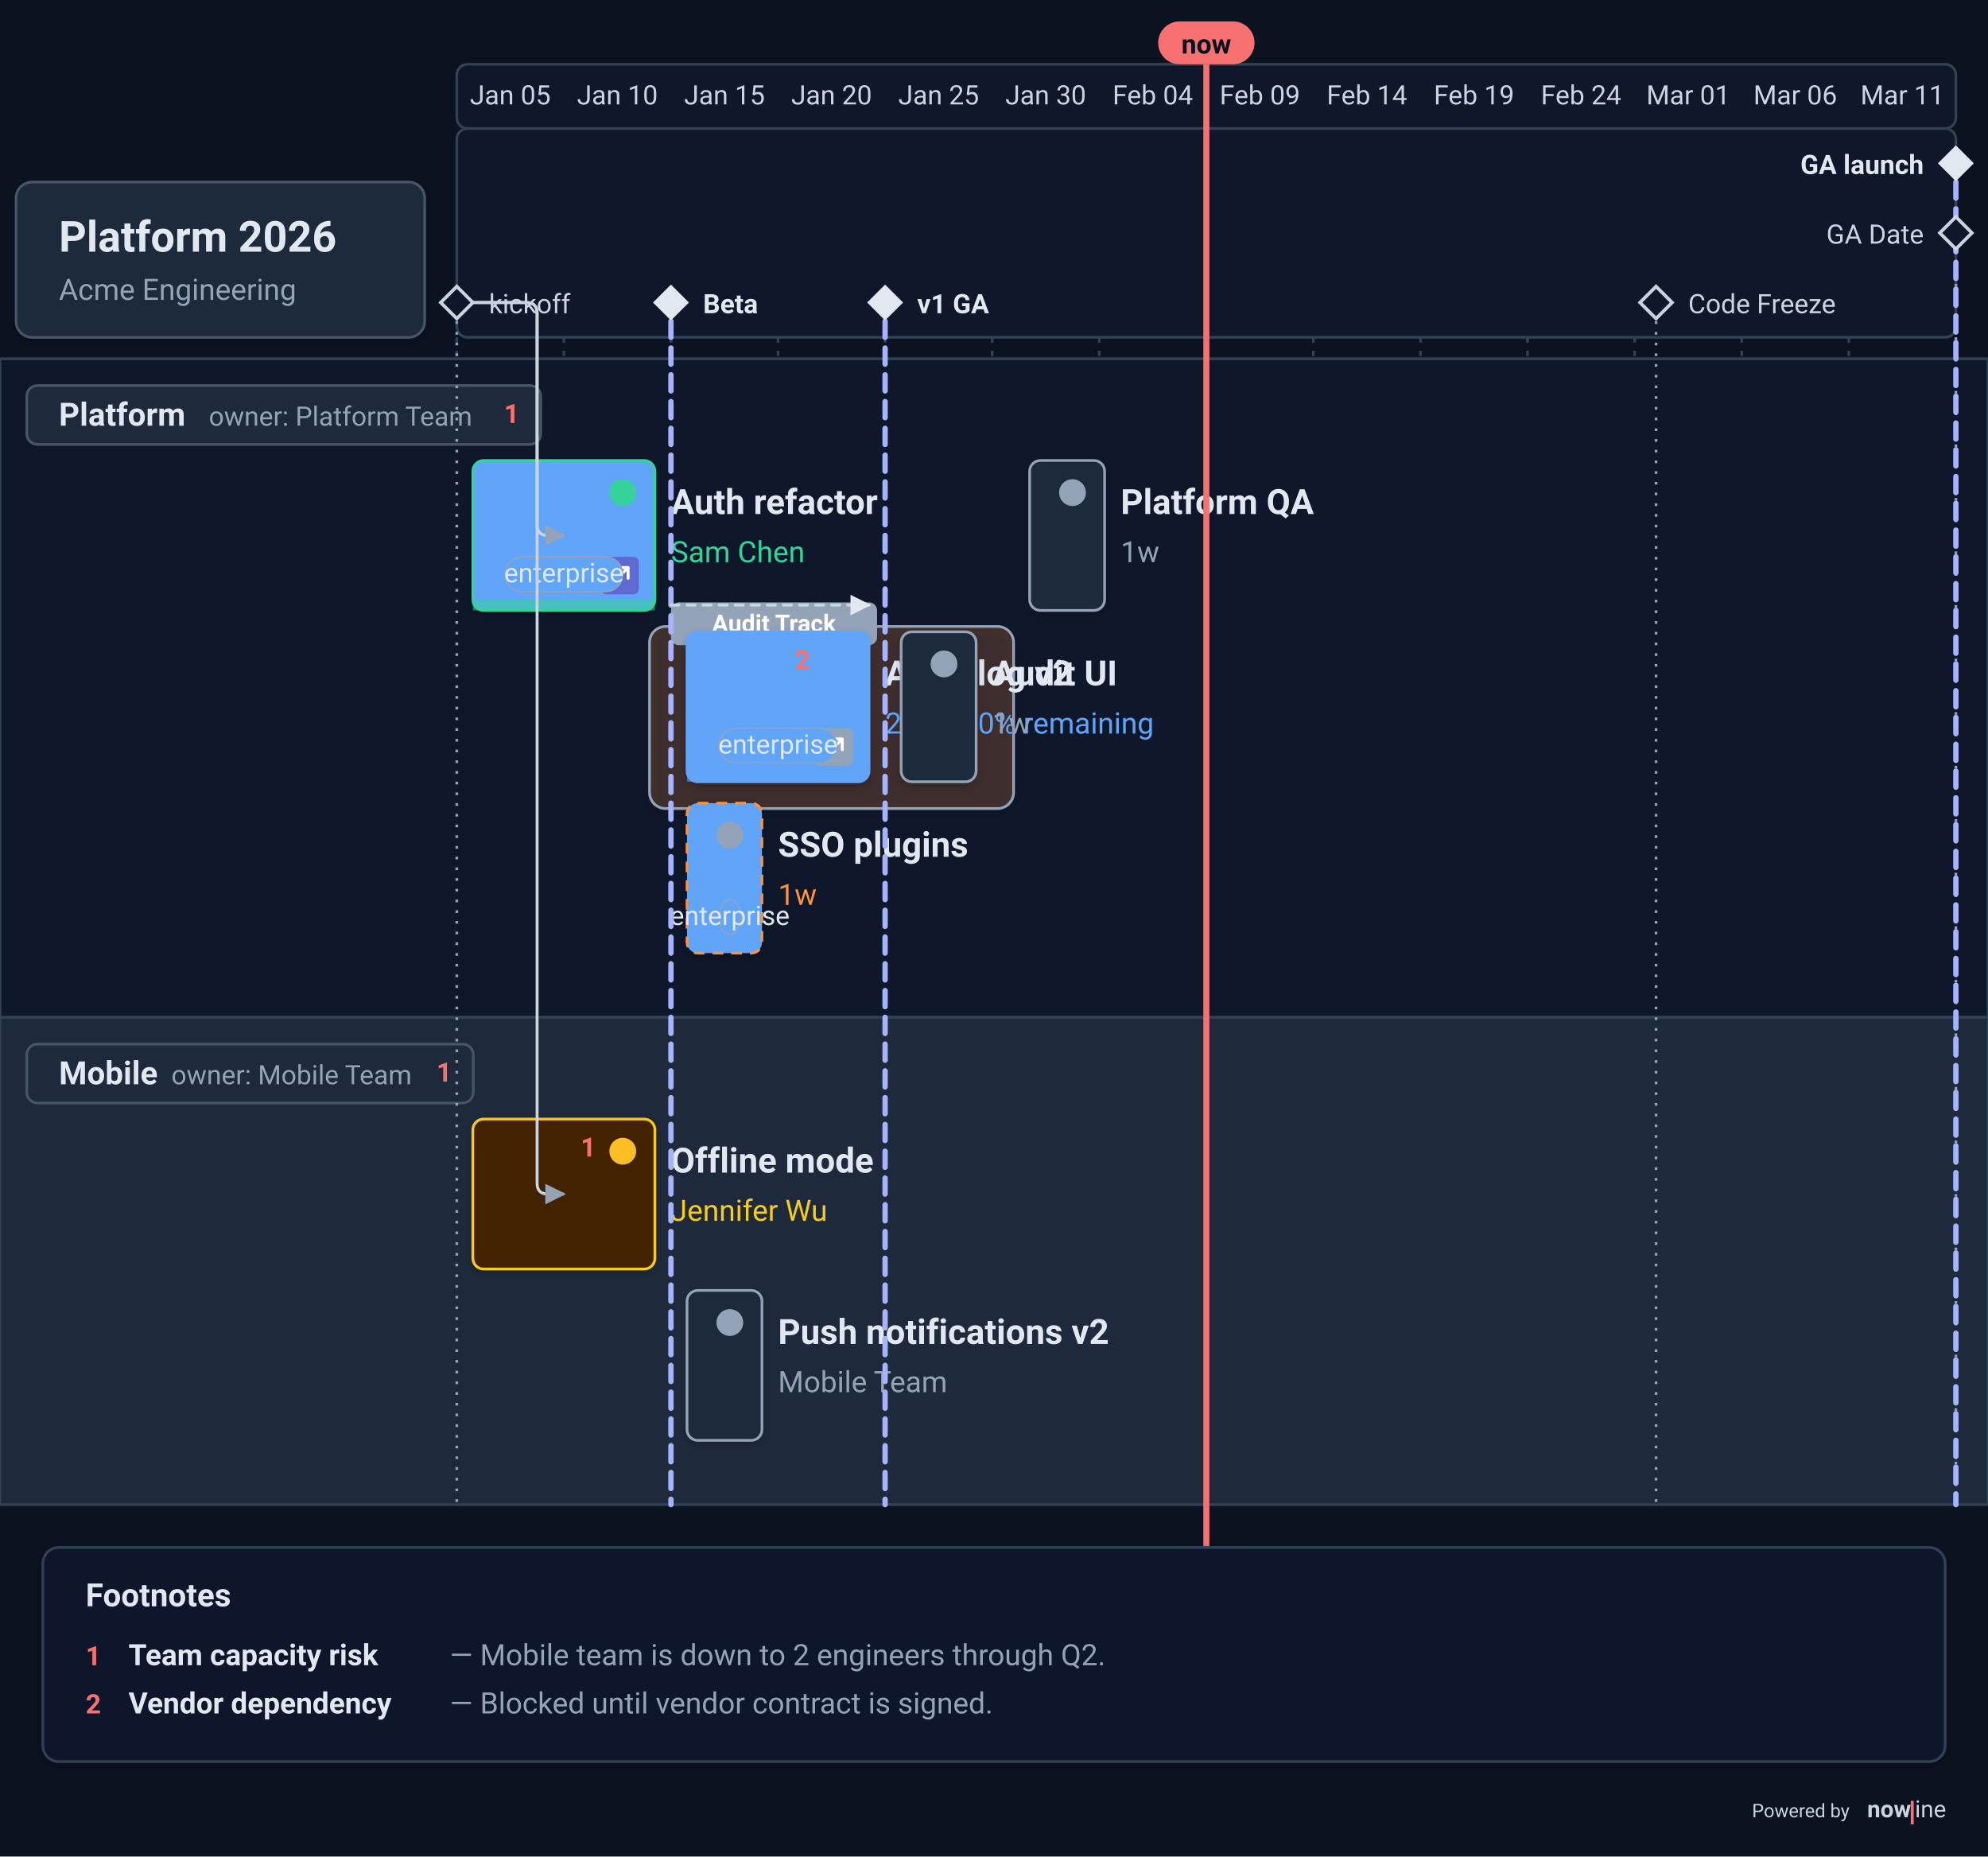
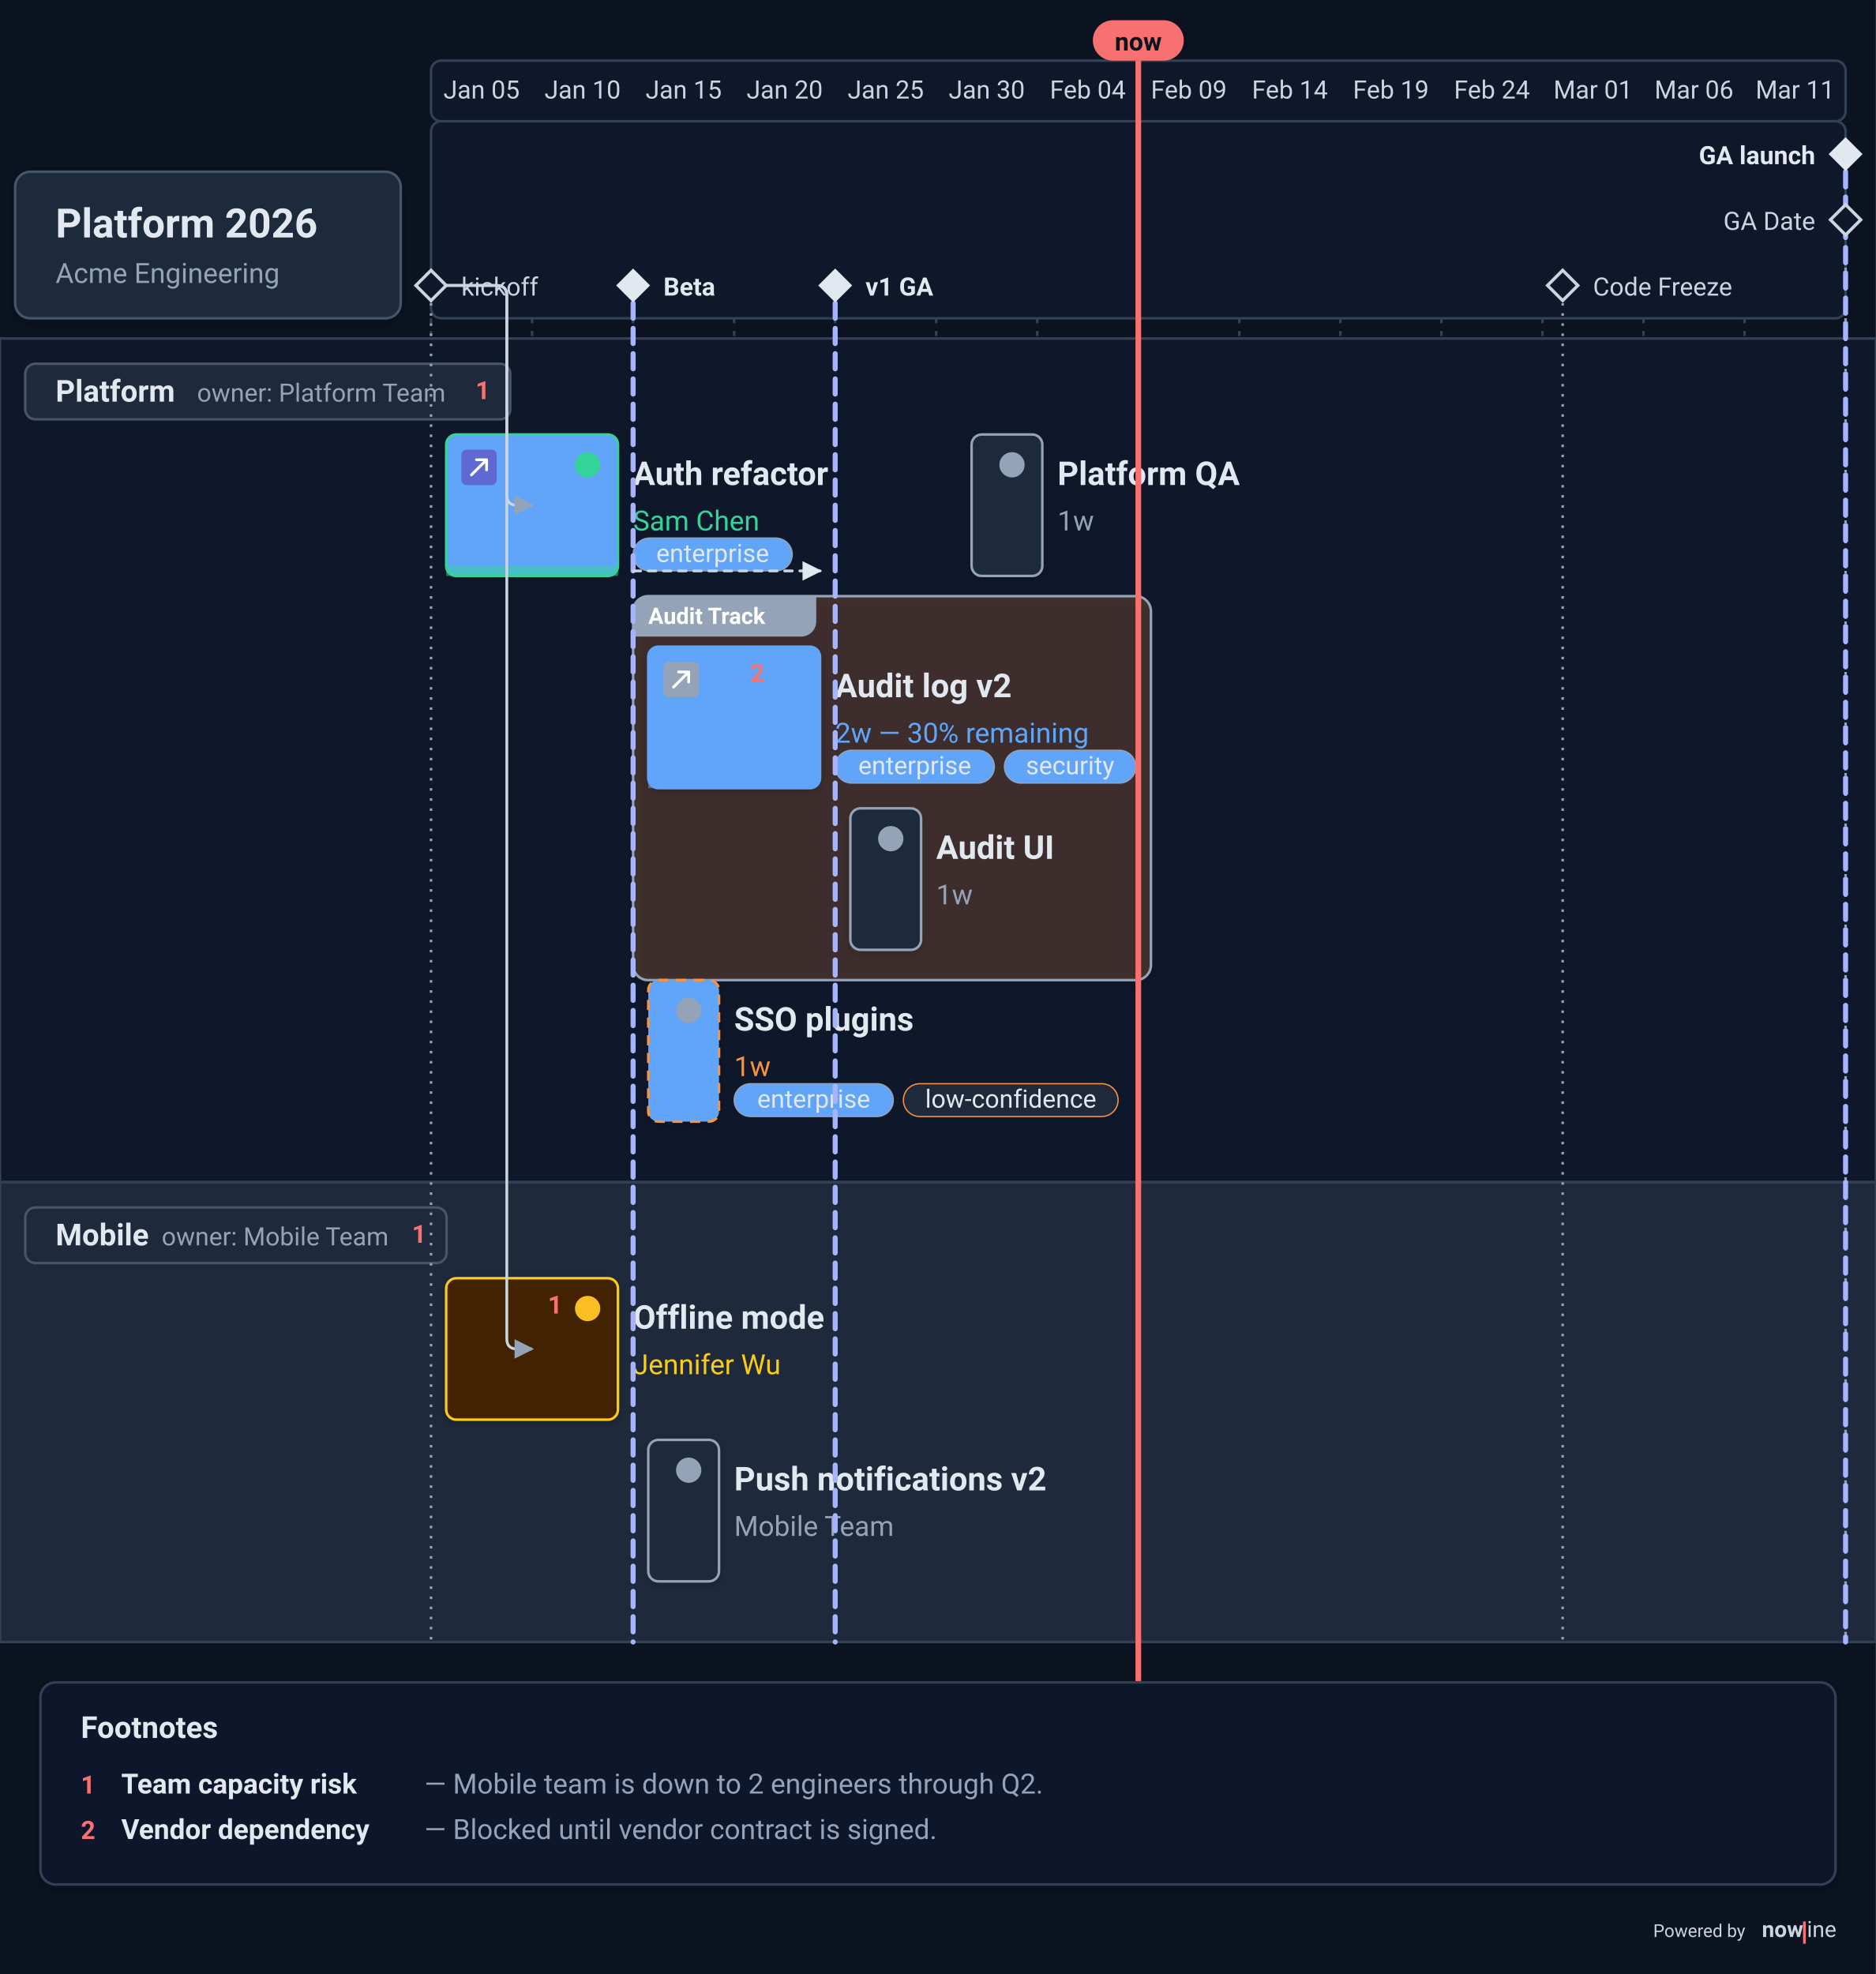
- <svg xmlns="http://www.w3.org/2000/svg" data-generator="nowline" data-theme="dark" height="693.44" viewBox="0 0 742.64 693.44" width="742.64">
+ <svg xmlns="http://www.w3.org/2000/svg" data-generator="nowline" data-theme="dark" height="781.44" viewBox="0 0 742.64 781.44" width="742.64">
  <defs>
    <filter height="200%" id="nl-0-root-shadow-subtle" width="200%" x="-50%" y="-50%">
      <feGaussianBlur in="SourceAlpha" stdDeviation="1.5" />
      <feOffset dx="0" dy="1" result="offsetblur" />
      <feComponentTransfer>
        <feFuncA type="linear" slope="0.2" />
      </feComponentTransfer>
      <feMerge>
        <feMergeNode />
        <feMergeNode in="SourceGraphic" />
      </feMerge>
    </filter>
    <filter height="200%" id="nl-0-root-shadow-fuzzy" width="200%" x="-50%" y="-50%">
      <feGaussianBlur in="SourceAlpha" stdDeviation="5" />
      <feOffset dx="0" dy="3" result="offsetblur" />
      <feComponentTransfer>
        <feFuncA type="linear" slope="0.3" />
      </feComponentTransfer>
      <feMerge>
        <feMergeNode />
        <feMergeNode in="SourceGraphic" />
      </feMerge>
    </filter>
    <filter height="200%" id="nl-0-root-shadow-hard" width="200%" x="-50%" y="-50%">
      <feGaussianBlur in="SourceAlpha" stdDeviation="0" />
      <feOffset dx="2" dy="2" result="offsetblur" />
      <feComponentTransfer>
        <feFuncA type="linear" slope="0.45" />
      </feComponentTransfer>
      <feMerge>
        <feMergeNode />
        <feMergeNode in="SourceGraphic" />
      </feMerge>
    </filter>
    <marker id="nl-arrow" viewBox="0 0 10 10" refX="9" refY="5" markerWidth="7" markerHeight="7" orient="auto">
      <path d="M 0 0 L 10 5 L 0 10 z" fill="#94a3b8" />
    </marker>
    <marker id="nl-arrow-light" viewBox="0 0 10 10" refX="9" refY="5" markerWidth="7" markerHeight="7" orient="auto">
      <path d="M 0 0 L 10 5 L 0 10 z" fill="#64748b" />
    </marker>
    <marker id="nl-arrow-dark" viewBox="0 0 10 10" refX="9" refY="5" markerWidth="7" markerHeight="7" orient="auto">
      <path d="M 0 0 L 10 5 L 0 10 z" fill="#e2e8f0" />
    </marker>
  </defs>
-   <rect fill="#0b1220" height="693.44" width="742.64" x="0" y="0" />
+   <rect fill="#0b1220" height="781.44" width="742.64" x="0" y="0" />
  <g data-layer="timeline">
    <rect fill="#0f172a" height="24" rx="4" ry="4" stroke="#334155" stroke-width="1" width="560" x="170.64" y="24" />
    <rect fill="#0f172a" height="78" rx="4" ry="4" stroke="#334155" stroke-width="1" width="560" x="170.64" y="48" />
    <text fill="#cbd5e1" font-family="system-ui, -apple-system, &quot;Segoe UI&quot;, Roboto, sans-serif" font-size="10" text-anchor="middle" x="190.64" y="39">Jan 05</text>
-     <line stroke="#334155" stroke-dasharray="2 3" stroke-width="1" x1="170.64" x2="170.64" y1="126" y2="562" />
+     <line stroke="#334155" stroke-dasharray="2 3" stroke-width="1" x1="170.64" x2="170.64" y1="126" y2="650" />
    <text fill="#cbd5e1" font-family="system-ui, -apple-system, &quot;Segoe UI&quot;, Roboto, sans-serif" font-size="10" text-anchor="middle" x="230.64" y="39">Jan 10</text>
-     <line stroke="#334155" stroke-dasharray="2 3" stroke-width="1" x1="210.64" x2="210.64" y1="126" y2="562" />
+     <line stroke="#334155" stroke-dasharray="2 3" stroke-width="1" x1="210.64" x2="210.64" y1="126" y2="650" />
    <text fill="#cbd5e1" font-family="system-ui, -apple-system, &quot;Segoe UI&quot;, Roboto, sans-serif" font-size="10" text-anchor="middle" x="270.64" y="39">Jan 15</text>
-     <line stroke="#334155" stroke-dasharray="2 3" stroke-width="1" x1="250.64" x2="250.64" y1="126" y2="562" />
+     <line stroke="#334155" stroke-dasharray="2 3" stroke-width="1" x1="250.64" x2="250.64" y1="126" y2="650" />
    <text fill="#cbd5e1" font-family="system-ui, -apple-system, &quot;Segoe UI&quot;, Roboto, sans-serif" font-size="10" text-anchor="middle" x="310.64" y="39">Jan 20</text>
-     <line stroke="#334155" stroke-dasharray="2 3" stroke-width="1" x1="290.64" x2="290.64" y1="126" y2="562" />
+     <line stroke="#334155" stroke-dasharray="2 3" stroke-width="1" x1="290.64" x2="290.64" y1="126" y2="650" />
    <text fill="#cbd5e1" font-family="system-ui, -apple-system, &quot;Segoe UI&quot;, Roboto, sans-serif" font-size="10" text-anchor="middle" x="350.64" y="39">Jan 25</text>
-     <line stroke="#334155" stroke-dasharray="2 3" stroke-width="1" x1="330.64" x2="330.64" y1="126" y2="562" />
+     <line stroke="#334155" stroke-dasharray="2 3" stroke-width="1" x1="330.64" x2="330.64" y1="126" y2="650" />
    <text fill="#cbd5e1" font-family="system-ui, -apple-system, &quot;Segoe UI&quot;, Roboto, sans-serif" font-size="10" text-anchor="middle" x="390.64" y="39">Jan 30</text>
-     <line stroke="#334155" stroke-dasharray="2 3" stroke-width="1" x1="370.64" x2="370.64" y1="126" y2="562" />
+     <line stroke="#334155" stroke-dasharray="2 3" stroke-width="1" x1="370.64" x2="370.64" y1="126" y2="650" />
    <text fill="#cbd5e1" font-family="system-ui, -apple-system, &quot;Segoe UI&quot;, Roboto, sans-serif" font-size="10" text-anchor="middle" x="430.64" y="39">Feb 04</text>
-     <line stroke="#334155" stroke-dasharray="2 3" stroke-width="1" x1="410.64" x2="410.64" y1="126" y2="562" />
+     <line stroke="#334155" stroke-dasharray="2 3" stroke-width="1" x1="410.64" x2="410.64" y1="126" y2="650" />
    <text fill="#cbd5e1" font-family="system-ui, -apple-system, &quot;Segoe UI&quot;, Roboto, sans-serif" font-size="10" text-anchor="middle" x="470.64" y="39">Feb 09</text>
-     <line stroke="#334155" stroke-dasharray="2 3" stroke-width="1" x1="450.64" x2="450.64" y1="126" y2="562" />
+     <line stroke="#334155" stroke-dasharray="2 3" stroke-width="1" x1="450.64" x2="450.64" y1="126" y2="650" />
    <text fill="#cbd5e1" font-family="system-ui, -apple-system, &quot;Segoe UI&quot;, Roboto, sans-serif" font-size="10" text-anchor="middle" x="510.64" y="39">Feb 14</text>
-     <line stroke="#334155" stroke-dasharray="2 3" stroke-width="1" x1="490.64" x2="490.64" y1="126" y2="562" />
+     <line stroke="#334155" stroke-dasharray="2 3" stroke-width="1" x1="490.64" x2="490.64" y1="126" y2="650" />
    <text fill="#cbd5e1" font-family="system-ui, -apple-system, &quot;Segoe UI&quot;, Roboto, sans-serif" font-size="10" text-anchor="middle" x="550.64" y="39">Feb 19</text>
-     <line stroke="#334155" stroke-dasharray="2 3" stroke-width="1" x1="530.64" x2="530.64" y1="126" y2="562" />
+     <line stroke="#334155" stroke-dasharray="2 3" stroke-width="1" x1="530.64" x2="530.64" y1="126" y2="650" />
    <text fill="#cbd5e1" font-family="system-ui, -apple-system, &quot;Segoe UI&quot;, Roboto, sans-serif" font-size="10" text-anchor="middle" x="590.64" y="39">Feb 24</text>
-     <line stroke="#334155" stroke-dasharray="2 3" stroke-width="1" x1="570.64" x2="570.64" y1="126" y2="562" />
+     <line stroke="#334155" stroke-dasharray="2 3" stroke-width="1" x1="570.64" x2="570.64" y1="126" y2="650" />
    <text fill="#cbd5e1" font-family="system-ui, -apple-system, &quot;Segoe UI&quot;, Roboto, sans-serif" font-size="10" text-anchor="middle" x="630.64" y="39">Mar 01</text>
-     <line stroke="#334155" stroke-dasharray="2 3" stroke-width="1" x1="610.64" x2="610.64" y1="126" y2="562" />
+     <line stroke="#334155" stroke-dasharray="2 3" stroke-width="1" x1="610.64" x2="610.64" y1="126" y2="650" />
    <text fill="#cbd5e1" font-family="system-ui, -apple-system, &quot;Segoe UI&quot;, Roboto, sans-serif" font-size="10" text-anchor="middle" x="670.64" y="39">Mar 06</text>
-     <line stroke="#334155" stroke-dasharray="2 3" stroke-width="1" x1="650.64" x2="650.64" y1="126" y2="562" />
+     <line stroke="#334155" stroke-dasharray="2 3" stroke-width="1" x1="650.64" x2="650.64" y1="126" y2="650" />
    <text fill="#cbd5e1" font-family="system-ui, -apple-system, &quot;Segoe UI&quot;, Roboto, sans-serif" font-size="10" text-anchor="middle" x="710.64" y="39">Mar 11</text>
-     <line stroke="#334155" stroke-dasharray="2 3" stroke-width="1" x1="690.64" x2="690.64" y1="126" y2="562" />
-     <line stroke="#334155" stroke-dasharray="2 3" stroke-width="1" x1="730.64" x2="730.64" y1="126" y2="562" />
+     <line stroke="#334155" stroke-dasharray="2 3" stroke-width="1" x1="690.64" x2="690.64" y1="126" y2="650" />
+     <line stroke="#334155" stroke-dasharray="2 3" stroke-width="1" x1="730.64" x2="730.64" y1="126" y2="650" />
  </g>
  <g data-id="platform" data-layer="swimlane">
-     <rect fill="#0f172a" height="246" stroke="#334155" stroke-width="1" width="742.64" x="0" y="134" />
+     <rect fill="#0f172a" height="334" stroke="#334155" stroke-width="1" width="742.64" x="0" y="134" />
    <rect fill="#1e293b" height="22" rx="4" ry="4" stroke="#475569" stroke-width="1" width="192" x="10" y="144" />
    <text fill="#e2e8f0" font-family="system-ui, -apple-system, &quot;Segoe UI&quot;, Roboto, sans-serif" font-size="12" font-weight="600" x="22" y="159">Platform</text>
    <text fill="#94a3b8" font-family="system-ui, -apple-system, &quot;Segoe UI&quot;, Roboto, sans-serif" font-size="10" x="78" y="159">owner: Platform Team</text>
    <text fill="#f87171" font-family="system-ui, -apple-system, &quot;Segoe UI&quot;, Roboto, sans-serif" font-size="10" font-weight="700" text-anchor="end" x="194" y="158">1</text>
    <g data-id="auth-refactor" data-layer="item">
      <rect fill="#60a5fa" filter="url(#nl-0-root-shadow-subtle)" height="56" rx="4" ry="4" stroke="#34d399" stroke-width="1" width="68" x="176.64" y="172" />
      <rect fill="#34d399" height="4" opacity="0.55" width="68" x="176.64" y="224" />
      <circle cx="232.64" cy="184" fill="#34d399" r="5" />
      <text fill="#e2e8f0" font-family="system-ui, -apple-system, &quot;Segoe UI&quot;, Roboto, sans-serif" font-size="13" font-weight="600" x="250.64" y="192">Auth refactor</text>
      <text fill="#34d399" font-family="system-ui, -apple-system, &quot;Segoe UI&quot;, Roboto, sans-serif" font-size="11" x="250.64" y="210">Sam Chen</text>
      <a href="https://linear.app/acme/issue/ENG-123" rel="noopener" target="_blank">
-         <rect fill="#5e6ad2" height="14" rx="2" ry="2" width="14" x="224.64" y="208" />
-         <path d="M228.64 218 L234.64 212 M230.64 212 H234.64 V216" fill="none" stroke="#ffffff" stroke-linecap="round" stroke-linejoin="round" stroke-width="1.1" />
+         <rect fill="#5e6ad2" height="14" rx="2" ry="2" width="14" x="182.64" y="178" />
+         <path d="M186.64 188 L192.64 182 M188.64 182 H192.64 V186" fill="none" stroke="#ffffff" stroke-linecap="round" stroke-linejoin="round" stroke-width="1.1" />
      </a>
-       <rect fill="#60a5fa" height="13" rx="6.5" ry="6.5" stroke="#94a3b8" stroke-width="0.5" width="44" x="188.64" y="208" />
-       <text fill="#e2e8f0" font-family="system-ui, -apple-system, &quot;Segoe UI&quot;, Roboto, sans-serif" font-size="10" font-style="normal" font-weight="400" text-anchor="middle" x="210.64" y="217.5">enterprise</text>
+       <rect fill="#60a5fa" height="13" rx="6.5" ry="6.5" stroke="#94a3b8" stroke-width="0.5" width="63" x="250.64" y="213" />
+       <text fill="#e2e8f0" font-family="system-ui, -apple-system, &quot;Segoe UI&quot;, Roboto, sans-serif" font-size="10" font-style="normal" font-weight="400" text-anchor="middle" x="282.14" y="222.5">enterprise</text>
    </g>
    <g data-layer="parallel">
      <g data-id="audit-track" data-layer="group">
-         <rect fill="#fb923c" fill-opacity="0.18" filter="url(#nl-0-root-shadow-subtle)" height="68" rx="6" ry="6" stroke="#94a3b8" stroke-width="1" width="136" x="242.64" y="234" />
-         <rect fill="#94a3b8" height="16" rx="3" ry="3" width="77" x="250.64" y="225" />
-         <text fill="#ffffff" font-family="system-ui, -apple-system, &quot;Segoe UI&quot;, Roboto, sans-serif" font-size="9" font-weight="600" text-anchor="middle" x="289.14" y="236">Audit Track</text>
+         <rect fill="#fb923c" fill-opacity="0.18" filter="url(#nl-0-root-shadow-subtle)" height="152" rx="6" ry="6" stroke="#94a3b8" stroke-width="1" width="205" x="250.64" y="236" />
+         <path d="M256.64 236H323.14V246A6 6 0 0 1 317.14 252H250.64V242A6 6 0 0 1 256.64 236Z" fill="#94a3b8" />
+         <text fill="#ffffff" font-family="system-ui, -apple-system, &quot;Segoe UI&quot;, Roboto, sans-serif" font-size="9" font-weight="600" x="256.64" y="247">Audit Track</text>
        <g data-id="audit-log" data-layer="item">
-           <rect fill="#60a5fa" filter="url(#nl-0-root-shadow-subtle)" height="56" rx="4" ry="4" stroke="#60a5fa" stroke-width="1" width="68" x="256.64" y="236" />
-           <rect fill="#60a5fa" height="4" opacity="0.55" width="47.6" x="256.64" y="288" />
-           <circle cx="312.64" cy="248" fill="#60a5fa" r="5" />
-           <text fill="#e2e8f0" font-family="system-ui, -apple-system, &quot;Segoe UI&quot;, Roboto, sans-serif" font-size="13" font-weight="600" x="330.64" y="256">Audit log v2</text>
-           <text fill="#60a5fa" font-family="system-ui, -apple-system, &quot;Segoe UI&quot;, Roboto, sans-serif" font-size="11" x="330.64" y="274">2w — 30% remaining</text>
-           <text fill="#f87171" font-family="system-ui, -apple-system, &quot;Segoe UI&quot;, Roboto, sans-serif" font-size="10" font-weight="700" text-anchor="end" x="302.64" y="250">2</text>
+           <rect fill="#60a5fa" filter="url(#nl-0-root-shadow-subtle)" height="56" rx="4" ry="4" stroke="#60a5fa" stroke-width="1" width="68" x="256.64" y="256" />
+           <rect fill="#60a5fa" height="4" opacity="0.55" width="47.6" x="256.64" y="308" />
+           <circle cx="312.64" cy="268" fill="#60a5fa" r="5" />
+           <text fill="#e2e8f0" font-family="system-ui, -apple-system, &quot;Segoe UI&quot;, Roboto, sans-serif" font-size="13" font-weight="600" x="330.64" y="276">Audit log v2</text>
+           <text fill="#60a5fa" font-family="system-ui, -apple-system, &quot;Segoe UI&quot;, Roboto, sans-serif" font-size="11" x="330.64" y="294">2w — 30% remaining</text>
+           <text fill="#f87171" font-family="system-ui, -apple-system, &quot;Segoe UI&quot;, Roboto, sans-serif" font-size="10" font-weight="700" text-anchor="end" x="302.64" y="270">2</text>
          <a href="https://wiki.acme.com/audit" rel="noopener" target="_blank">
-             <rect fill="#94a3b8" height="14" rx="2" ry="2" width="14" x="304.64" y="272" />
-             <path d="M308.64 282 L314.64 276 M310.64 276 H314.64 V280" fill="none" stroke="#ffffff" stroke-linecap="round" stroke-linejoin="round" stroke-width="1.1" />
+             <rect fill="#94a3b8" height="14" rx="2" ry="2" width="14" x="262.64" y="262" />
+             <path d="M266.64 272 L272.64 266 M268.64 266 H272.64 V270" fill="none" stroke="#ffffff" stroke-linecap="round" stroke-linejoin="round" stroke-width="1.1" />
          </a>
-           <rect fill="#60a5fa" height="13" rx="6.5" ry="6.5" stroke="#94a3b8" stroke-width="0.5" width="44" x="268.64" y="272" />
-           <text fill="#e2e8f0" font-family="system-ui, -apple-system, &quot;Segoe UI&quot;, Roboto, sans-serif" font-size="10" font-style="normal" font-weight="400" text-anchor="middle" x="290.64" y="281.5">enterprise</text>
+           <rect fill="#60a5fa" height="13" rx="6.5" ry="6.5" stroke="#94a3b8" stroke-width="0.5" width="63" x="330.64" y="297" />
+           <text fill="#e2e8f0" font-family="system-ui, -apple-system, &quot;Segoe UI&quot;, Roboto, sans-serif" font-size="10" font-style="normal" font-weight="400" text-anchor="middle" x="362.14" y="306.5">enterprise</text>
+           <rect fill="#60a5fa" height="13" rx="6.5" ry="6.5" stroke="#94a3b8" stroke-width="0.5" width="52" x="397.64" y="297" />
+           <text fill="#e2e8f0" font-family="system-ui, -apple-system, &quot;Segoe UI&quot;, Roboto, sans-serif" font-size="10" font-style="normal" font-weight="400" text-anchor="middle" x="423.64" y="306.5">security</text>
        </g>
        <g data-id="audit-ui" data-layer="item">
-           <rect fill="#1e293b" filter="url(#nl-0-root-shadow-subtle)" height="56" rx="4" ry="4" stroke="#94a3b8" stroke-width="1" width="28" x="336.64" y="236" />
-           <circle cx="352.64" cy="248" fill="#94a3b8" r="5" />
-           <text fill="#e2e8f0" font-family="system-ui, -apple-system, &quot;Segoe UI&quot;, Roboto, sans-serif" font-size="13" font-weight="600" x="370.64" y="256">Audit UI</text>
-           <text fill="#94a3b8" font-family="system-ui, -apple-system, &quot;Segoe UI&quot;, Roboto, sans-serif" font-size="11" x="370.64" y="274">1w</text>
+           <rect fill="#1e293b" filter="url(#nl-0-root-shadow-subtle)" height="56" rx="4" ry="4" stroke="#94a3b8" stroke-width="1" width="28" x="336.64" y="320" />
+           <circle cx="352.64" cy="332" fill="#94a3b8" r="5" />
+           <text fill="#e2e8f0" font-family="system-ui, -apple-system, &quot;Segoe UI&quot;, Roboto, sans-serif" font-size="13" font-weight="600" x="370.64" y="340">Audit UI</text>
+           <text fill="#94a3b8" font-family="system-ui, -apple-system, &quot;Segoe UI&quot;, Roboto, sans-serif" font-size="11" x="370.64" y="358">1w</text>
        </g>
      </g>
      <g data-id="sso" data-layer="item">
-         <rect fill="#60a5fa" filter="url(#nl-0-root-shadow-subtle)" height="56" rx="4" ry="4" stroke="#fb923c" stroke-dasharray="4 3" stroke-width="1" width="28" x="256.64" y="300" />
-         <circle cx="272.64" cy="312" fill="#94a3b8" r="5" />
-         <text fill="#e2e8f0" font-family="system-ui, -apple-system, &quot;Segoe UI&quot;, Roboto, sans-serif" font-size="13" font-weight="600" x="290.64" y="320">SSO plugins</text>
-         <text fill="#fb923c" font-family="system-ui, -apple-system, &quot;Segoe UI&quot;, Roboto, sans-serif" font-size="11" x="290.64" y="338">1w</text>
-         <rect fill="#60a5fa" height="13" rx="6.5" ry="6.5" stroke="#94a3b8" stroke-width="0.5" width="8" x="268.64" y="336" />
-         <text fill="#e2e8f0" font-family="system-ui, -apple-system, &quot;Segoe UI&quot;, Roboto, sans-serif" font-size="10" font-style="normal" font-weight="400" text-anchor="middle" x="272.64" y="345.5">enterprise</text>
+         <rect fill="#60a5fa" filter="url(#nl-0-root-shadow-subtle)" height="56" rx="4" ry="4" stroke="#fb923c" stroke-dasharray="4 3" stroke-width="1" width="28" x="256.64" y="388" />
+         <circle cx="272.64" cy="400" fill="#94a3b8" r="5" />
+         <text fill="#e2e8f0" font-family="system-ui, -apple-system, &quot;Segoe UI&quot;, Roboto, sans-serif" font-size="13" font-weight="600" x="290.64" y="408">SSO plugins</text>
+         <text fill="#fb923c" font-family="system-ui, -apple-system, &quot;Segoe UI&quot;, Roboto, sans-serif" font-size="11" x="290.64" y="426">1w</text>
+         <rect fill="#60a5fa" height="13" rx="6.5" ry="6.5" stroke="#94a3b8" stroke-width="0.5" width="63" x="290.64" y="429" />
+         <text fill="#e2e8f0" font-family="system-ui, -apple-system, &quot;Segoe UI&quot;, Roboto, sans-serif" font-size="10" font-style="normal" font-weight="400" text-anchor="middle" x="322.14" y="438.5">enterprise</text>
+         <rect fill="#1e293b" height="13" rx="6.5" ry="6.5" stroke="#fb923c" stroke-width="0.5" width="85" x="357.64" y="429" />
+         <text fill="#e2e8f0" font-family="system-ui, -apple-system, &quot;Segoe UI&quot;, Roboto, sans-serif" font-size="10" font-style="normal" font-weight="400" text-anchor="middle" x="400.14" y="438.5">low-confidence</text>
      </g>
    </g>
    <g data-id="platform-qa" data-layer="item">
      <rect fill="#1e293b" filter="url(#nl-0-root-shadow-subtle)" height="56" rx="4" ry="4" stroke="#94a3b8" stroke-width="1" width="28" x="384.64" y="172" />
      <circle cx="400.64" cy="184" fill="#94a3b8" r="5" />
      <text fill="#e2e8f0" font-family="system-ui, -apple-system, &quot;Segoe UI&quot;, Roboto, sans-serif" font-size="13" font-weight="600" x="418.64" y="192">Platform QA</text>
      <text fill="#94a3b8" font-family="system-ui, -apple-system, &quot;Segoe UI&quot;, Roboto, sans-serif" font-size="11" x="418.64" y="210">1w</text>
    </g>
  </g>
  <g data-id="mobile" data-layer="swimlane">
-     <rect fill="#1e293b" height="182" stroke="#334155" stroke-width="1" width="742.64" x="0" y="380" />
-     <rect fill="#1e293b" height="22" rx="4" ry="4" stroke="#475569" stroke-width="1" width="166.8" x="10" y="390" />
-     <text fill="#e2e8f0" font-family="system-ui, -apple-system, &quot;Segoe UI&quot;, Roboto, sans-serif" font-size="12" font-weight="600" x="22" y="405">Mobile</text>
-     <text fill="#94a3b8" font-family="system-ui, -apple-system, &quot;Segoe UI&quot;, Roboto, sans-serif" font-size="10" x="64" y="405">owner: Mobile Team</text>
-     <text fill="#f87171" font-family="system-ui, -apple-system, &quot;Segoe UI&quot;, Roboto, sans-serif" font-size="10" font-weight="700" text-anchor="end" x="168.8" y="404">1</text>
+     <rect fill="#1e293b" height="182" stroke="#334155" stroke-width="1" width="742.64" x="0" y="468" />
+     <rect fill="#1e293b" height="22" rx="4" ry="4" stroke="#475569" stroke-width="1" width="166.8" x="10" y="478" />
+     <text fill="#e2e8f0" font-family="system-ui, -apple-system, &quot;Segoe UI&quot;, Roboto, sans-serif" font-size="12" font-weight="600" x="22" y="493">Mobile</text>
+     <text fill="#94a3b8" font-family="system-ui, -apple-system, &quot;Segoe UI&quot;, Roboto, sans-serif" font-size="10" x="64" y="493">owner: Mobile Team</text>
+     <text fill="#f87171" font-family="system-ui, -apple-system, &quot;Segoe UI&quot;, Roboto, sans-serif" font-size="10" font-weight="700" text-anchor="end" x="168.8" y="492">1</text>
    <g data-id="offline" data-layer="item">
-       <rect fill="#422006" filter="url(#nl-0-root-shadow-subtle)" height="56" rx="4" ry="4" stroke="#facc15" stroke-width="1" width="68" x="176.64" y="418" />
-       <circle cx="232.64" cy="430" fill="#fbbf24" r="5" />
-       <text fill="#e2e8f0" font-family="system-ui, -apple-system, &quot;Segoe UI&quot;, Roboto, sans-serif" font-size="13" font-weight="600" x="250.64" y="438">Offline mode</text>
-       <text fill="#facc15" font-family="system-ui, -apple-system, &quot;Segoe UI&quot;, Roboto, sans-serif" font-size="11" x="250.64" y="456">Jennifer Wu</text>
-       <text fill="#f87171" font-family="system-ui, -apple-system, &quot;Segoe UI&quot;, Roboto, sans-serif" font-size="10" font-weight="700" text-anchor="end" x="222.64" y="432">1</text>
+       <rect fill="#422006" filter="url(#nl-0-root-shadow-subtle)" height="56" rx="4" ry="4" stroke="#facc15" stroke-width="1" width="68" x="176.64" y="506" />
+       <circle cx="232.64" cy="518" fill="#fbbf24" r="5" />
+       <text fill="#e2e8f0" font-family="system-ui, -apple-system, &quot;Segoe UI&quot;, Roboto, sans-serif" font-size="13" font-weight="600" x="250.64" y="526">Offline mode</text>
+       <text fill="#facc15" font-family="system-ui, -apple-system, &quot;Segoe UI&quot;, Roboto, sans-serif" font-size="11" x="250.64" y="544">Jennifer Wu</text>
+       <text fill="#f87171" font-family="system-ui, -apple-system, &quot;Segoe UI&quot;, Roboto, sans-serif" font-size="10" font-weight="700" text-anchor="end" x="222.64" y="520">1</text>
    </g>
    <g data-id="push-v2" data-layer="item">
-       <rect fill="#1e293b" filter="url(#nl-0-root-shadow-subtle)" height="56" rx="4" ry="4" stroke="#94a3b8" stroke-width="1" width="28" x="256.64" y="482" />
-       <circle cx="272.64" cy="494" fill="#94a3b8" r="5" />
-       <text fill="#e2e8f0" font-family="system-ui, -apple-system, &quot;Segoe UI&quot;, Roboto, sans-serif" font-size="13" font-weight="600" x="290.64" y="502">Push notifications v2</text>
-       <text fill="#94a3b8" font-family="system-ui, -apple-system, &quot;Segoe UI&quot;, Roboto, sans-serif" font-size="11" x="290.64" y="520">Mobile Team</text>
+       <rect fill="#1e293b" filter="url(#nl-0-root-shadow-subtle)" height="56" rx="4" ry="4" stroke="#94a3b8" stroke-width="1" width="28" x="256.64" y="570" />
+       <circle cx="272.64" cy="582" fill="#94a3b8" r="5" />
+       <text fill="#e2e8f0" font-family="system-ui, -apple-system, &quot;Segoe UI&quot;, Roboto, sans-serif" font-size="13" font-weight="600" x="290.64" y="590">Push notifications v2</text>
+       <text fill="#94a3b8" font-family="system-ui, -apple-system, &quot;Segoe UI&quot;, Roboto, sans-serif" font-size="11" x="290.64" y="608">Mobile Team</text>
    </g>
  </g>
  <path d="M170.64 113 L196.64 113 Q200.64 113 200.64 117 L200.64 196 Q200.64 200 204.64 200 L210.64 200" fill="none" marker-end="url(#nl-arrow)" stroke="#cbd5e1" stroke-linejoin="round" stroke-width="1.1" />
-   <path d="M170.64 113 L196.64 113 Q200.64 113 200.64 117 L200.64 442 Q200.64 446 204.64 446 L210.64 446" fill="none" marker-end="url(#nl-arrow)" stroke="#cbd5e1" stroke-linejoin="round" stroke-width="1.1" />
-   <line stroke="#94a3b8" stroke-dasharray="1 3" stroke-width="1" x1="170.64" x2="170.64" y1="120" y2="562" />
-   <line stroke="#94a3b8" stroke-dasharray="1 3" stroke-width="1" x1="618.64" x2="618.64" y1="120" y2="562" />
-   <line stroke="#94a3b8" stroke-dasharray="1 3" stroke-width="1" x1="730.64" x2="730.64" y1="94" y2="562" />
-   <line stroke="#a5b4fc" stroke-dasharray="6 4" stroke-linecap="round" stroke-width="2" x1="250.64" x2="250.64" y1="120" y2="562" />
-   <line stroke="#a5b4fc" stroke-dasharray="6 4" stroke-linecap="round" stroke-width="2" x1="330.64" x2="330.64" y1="120" y2="562" />
+   <path d="M170.64 113 L196.64 113 Q200.64 113 200.64 117 L200.64 530 Q200.64 534 204.64 534 L210.64 534" fill="none" marker-end="url(#nl-arrow)" stroke="#cbd5e1" stroke-linejoin="round" stroke-width="1.1" />
+   <line stroke="#94a3b8" stroke-dasharray="1 3" stroke-width="1" x1="170.64" x2="170.64" y1="120" y2="650" />
+   <line stroke="#94a3b8" stroke-dasharray="1 3" stroke-width="1" x1="618.64" x2="618.64" y1="120" y2="650" />
+   <line stroke="#94a3b8" stroke-dasharray="1 3" stroke-width="1" x1="730.64" x2="730.64" y1="94" y2="650" />
+   <line stroke="#a5b4fc" stroke-dasharray="6 4" stroke-linecap="round" stroke-width="2" x1="250.64" x2="250.64" y1="120" y2="650" />
+   <line stroke="#a5b4fc" stroke-dasharray="6 4" stroke-linecap="round" stroke-width="2" x1="330.64" x2="330.64" y1="120" y2="650" />
  <path d="M250.64 226 H324.64" fill="none" marker-end="url(#nl-arrow-dark)" stroke="#cbd5e1" stroke-dasharray="3 3" stroke-linecap="round" stroke-width="1.1" />
-   <line stroke="#a5b4fc" stroke-dasharray="6 4" stroke-linecap="round" stroke-width="2" x1="730.64" x2="730.64" y1="68" y2="562" />
+   <line stroke="#a5b4fc" stroke-dasharray="6 4" stroke-linecap="round" stroke-width="2" x1="730.64" x2="730.64" y1="68" y2="650" />
  <g data-id="kickoff" data-layer="anchor">
    <path d="M170.64 107 L176.64 113 L170.64 119 L164.64 113 Z" fill="#0f172a" stroke="#cbd5e1" stroke-width="1.25" />
    <text fill="#cbd5e1" font-family="system-ui, -apple-system, &quot;Segoe UI&quot;, Roboto, sans-serif" font-size="10" x="182.64" y="117">kickoff</text>
  </g>
  <g data-id="code-freeze" data-layer="anchor">
    <path d="M618.64 107 L624.64 113 L618.64 119 L612.64 113 Z" fill="#0f172a" stroke="#cbd5e1" stroke-width="1.25" />
    <text fill="#cbd5e1" font-family="system-ui, -apple-system, &quot;Segoe UI&quot;, Roboto, sans-serif" font-size="10" x="630.64" y="117">Code Freeze</text>
  </g>
  <g data-id="ga-date" data-layer="anchor">
    <path d="M730.64 81 L736.64 87 L730.64 93 L724.64 87 Z" fill="#0f172a" stroke="#cbd5e1" stroke-width="1.25" />
    <text fill="#cbd5e1" font-family="system-ui, -apple-system, &quot;Segoe UI&quot;, Roboto, sans-serif" font-size="10" text-anchor="end" x="718.64" y="91">GA Date</text>
  </g>
  <g data-id="beta" data-layer="milestone">
    <path d="M250.64 107 L256.64 113 L250.64 119 L244.64 113 Z" fill="#e2e8f0" stroke="#e2e8f0" stroke-width="1" />
    <text fill="#e2e8f0" font-family="system-ui, -apple-system, &quot;Segoe UI&quot;, Roboto, sans-serif" font-size="10" font-weight="600" x="262.64" y="117">Beta</text>
  </g>
  <g data-id="v1-ga" data-layer="milestone">
    <path d="M330.64 107 L336.64 113 L330.64 119 L324.64 113 Z" fill="#e2e8f0" stroke="#e2e8f0" stroke-width="1" />
    <text fill="#e2e8f0" font-family="system-ui, -apple-system, &quot;Segoe UI&quot;, Roboto, sans-serif" font-size="10" font-weight="600" x="342.64" y="117">v1 GA</text>
  </g>
  <g data-id="ga-launch" data-layer="milestone">
    <path d="M730.64 55 L736.64 61 L730.64 67 L724.64 61 Z" fill="#e2e8f0" stroke="#e2e8f0" stroke-width="1" />
    <text fill="#e2e8f0" font-family="system-ui, -apple-system, &quot;Segoe UI&quot;, Roboto, sans-serif" font-size="10" font-weight="600" text-anchor="end" x="718.64" y="65">GA launch</text>
  </g>
  <g data-layer="nowline">
-     <line stroke="#f87171" stroke-width="2.25" x1="450.64" x2="450.64" y1="24" y2="658" />
+     <line stroke="#f87171" stroke-width="2.25" x1="450.64" x2="450.64" y1="24" y2="746" />
    <rect fill="#f87171" height="16" rx="8" ry="8" width="36" x="432.64" y="8" />
    <text fill="#0b1220" font-family="system-ui, -apple-system, &quot;Segoe UI&quot;, Roboto, sans-serif" font-size="10" font-weight="700" text-anchor="middle" x="450.64" y="20">now</text>
  </g>
  <g data-layer="footnotes">
-     <rect fill="#0f172a" filter="url(#nl-0-root-shadow-subtle)" height="80" rx="6" ry="6" stroke="#334155" stroke-width="1" width="710.64" x="16" y="578" />
-     <text fill="#e2e8f0" font-family="system-ui, -apple-system, &quot;Segoe UI&quot;, Roboto, sans-serif" font-size="12" font-weight="700" x="32" y="600">Footnotes</text>
-     <text fill="#f87171" font-family="system-ui, -apple-system, &quot;Segoe UI&quot;, Roboto, sans-serif" font-size="10" font-weight="700" x="32" y="622">1</text>
-     <text fill="#e2e8f0" font-family="system-ui, -apple-system, &quot;Segoe UI&quot;, Roboto, sans-serif" font-size="11" font-weight="600" x="48" y="622">Team capacity risk</text>
-     <text fill="#94a3b8" font-family="system-ui, -apple-system, &quot;Segoe UI&quot;, Roboto, sans-serif" font-size="11" x="168" y="622">— Mobile team is down to 2 engineers through Q2.</text>
-     <text fill="#f87171" font-family="system-ui, -apple-system, &quot;Segoe UI&quot;, Roboto, sans-serif" font-size="10" font-weight="700" x="32" y="640">2</text>
-     <text fill="#e2e8f0" font-family="system-ui, -apple-system, &quot;Segoe UI&quot;, Roboto, sans-serif" font-size="11" font-weight="600" x="48" y="640">Vendor dependency</text>
-     <text fill="#94a3b8" font-family="system-ui, -apple-system, &quot;Segoe UI&quot;, Roboto, sans-serif" font-size="11" x="168" y="640">— Blocked until vendor contract is signed.</text>
+     <rect fill="#0f172a" filter="url(#nl-0-root-shadow-subtle)" height="80" rx="6" ry="6" stroke="#334155" stroke-width="1" width="710.64" x="16" y="666" />
+     <text fill="#e2e8f0" font-family="system-ui, -apple-system, &quot;Segoe UI&quot;, Roboto, sans-serif" font-size="12" font-weight="700" x="32" y="688">Footnotes</text>
+     <text fill="#f87171" font-family="system-ui, -apple-system, &quot;Segoe UI&quot;, Roboto, sans-serif" font-size="10" font-weight="700" x="32" y="710">1</text>
+     <text fill="#e2e8f0" font-family="system-ui, -apple-system, &quot;Segoe UI&quot;, Roboto, sans-serif" font-size="11" font-weight="600" x="48" y="710">Team capacity risk</text>
+     <text fill="#94a3b8" font-family="system-ui, -apple-system, &quot;Segoe UI&quot;, Roboto, sans-serif" font-size="11" x="168" y="710">— Mobile team is down to 2 engineers through Q2.</text>
+     <text fill="#f87171" font-family="system-ui, -apple-system, &quot;Segoe UI&quot;, Roboto, sans-serif" font-size="10" font-weight="700" x="32" y="728">2</text>
+     <text fill="#e2e8f0" font-family="system-ui, -apple-system, &quot;Segoe UI&quot;, Roboto, sans-serif" font-size="11" font-weight="600" x="48" y="728">Vendor dependency</text>
+     <text fill="#94a3b8" font-family="system-ui, -apple-system, &quot;Segoe UI&quot;, Roboto, sans-serif" font-size="11" x="168" y="728">— Blocked until vendor contract is signed.</text>
  </g>
  <g data-id="nl-0-root-header" data-layer="header">
    <rect fill="#1e293b" filter="url(#nl-0-root-shadow-subtle)" height="58" rx="6" ry="6" stroke="#475569" stroke-width="1" width="152.64" x="6" y="68" />
    <text fill="#e2e8f0" font-family="system-ui, -apple-system, &quot;Segoe UI&quot;, Roboto, sans-serif" font-size="16" font-weight="600" x="22" y="94">Platform 2026</text>
    <text fill="#94a3b8" font-family="system-ui, -apple-system, &quot;Segoe UI&quot;, Roboto, sans-serif" font-size="11" x="22" y="112">Acme Engineering</text>
  </g>
  <a aria-label="Powered by nowline" href="https://nowline.io" rel="noopener" target="_blank">
    <g data-layer="attribution">
-       <g transform="translate(654.48 670) scale(0.22)">
+       <g transform="translate(654.48 758) scale(0.22)">
        <text fill="#cbd5e1" font-family="system-ui, -apple-system, &quot;Segoe UI&quot;, Roboto, sans-serif" font-size="32" font-weight="400" x="0" y="40">Powered by</text>
        <text fill="#cbd5e1" font-family="system-ui, -apple-system, &quot;Segoe UI&quot;, Roboto, sans-serif" font-size="40" font-weight="700" x="195.6" y="40">now</text>
        <rect fill="#f87171" height="40" width="5" x="269.6" y="12" />
        <text fill="#cbd5e1" font-family="system-ui, -apple-system, &quot;Segoe UI&quot;, Roboto, sans-serif" font-size="40" font-weight="400" x="276.6" y="40">ine</text>
      </g>
    </g>
  </a>
</svg>
